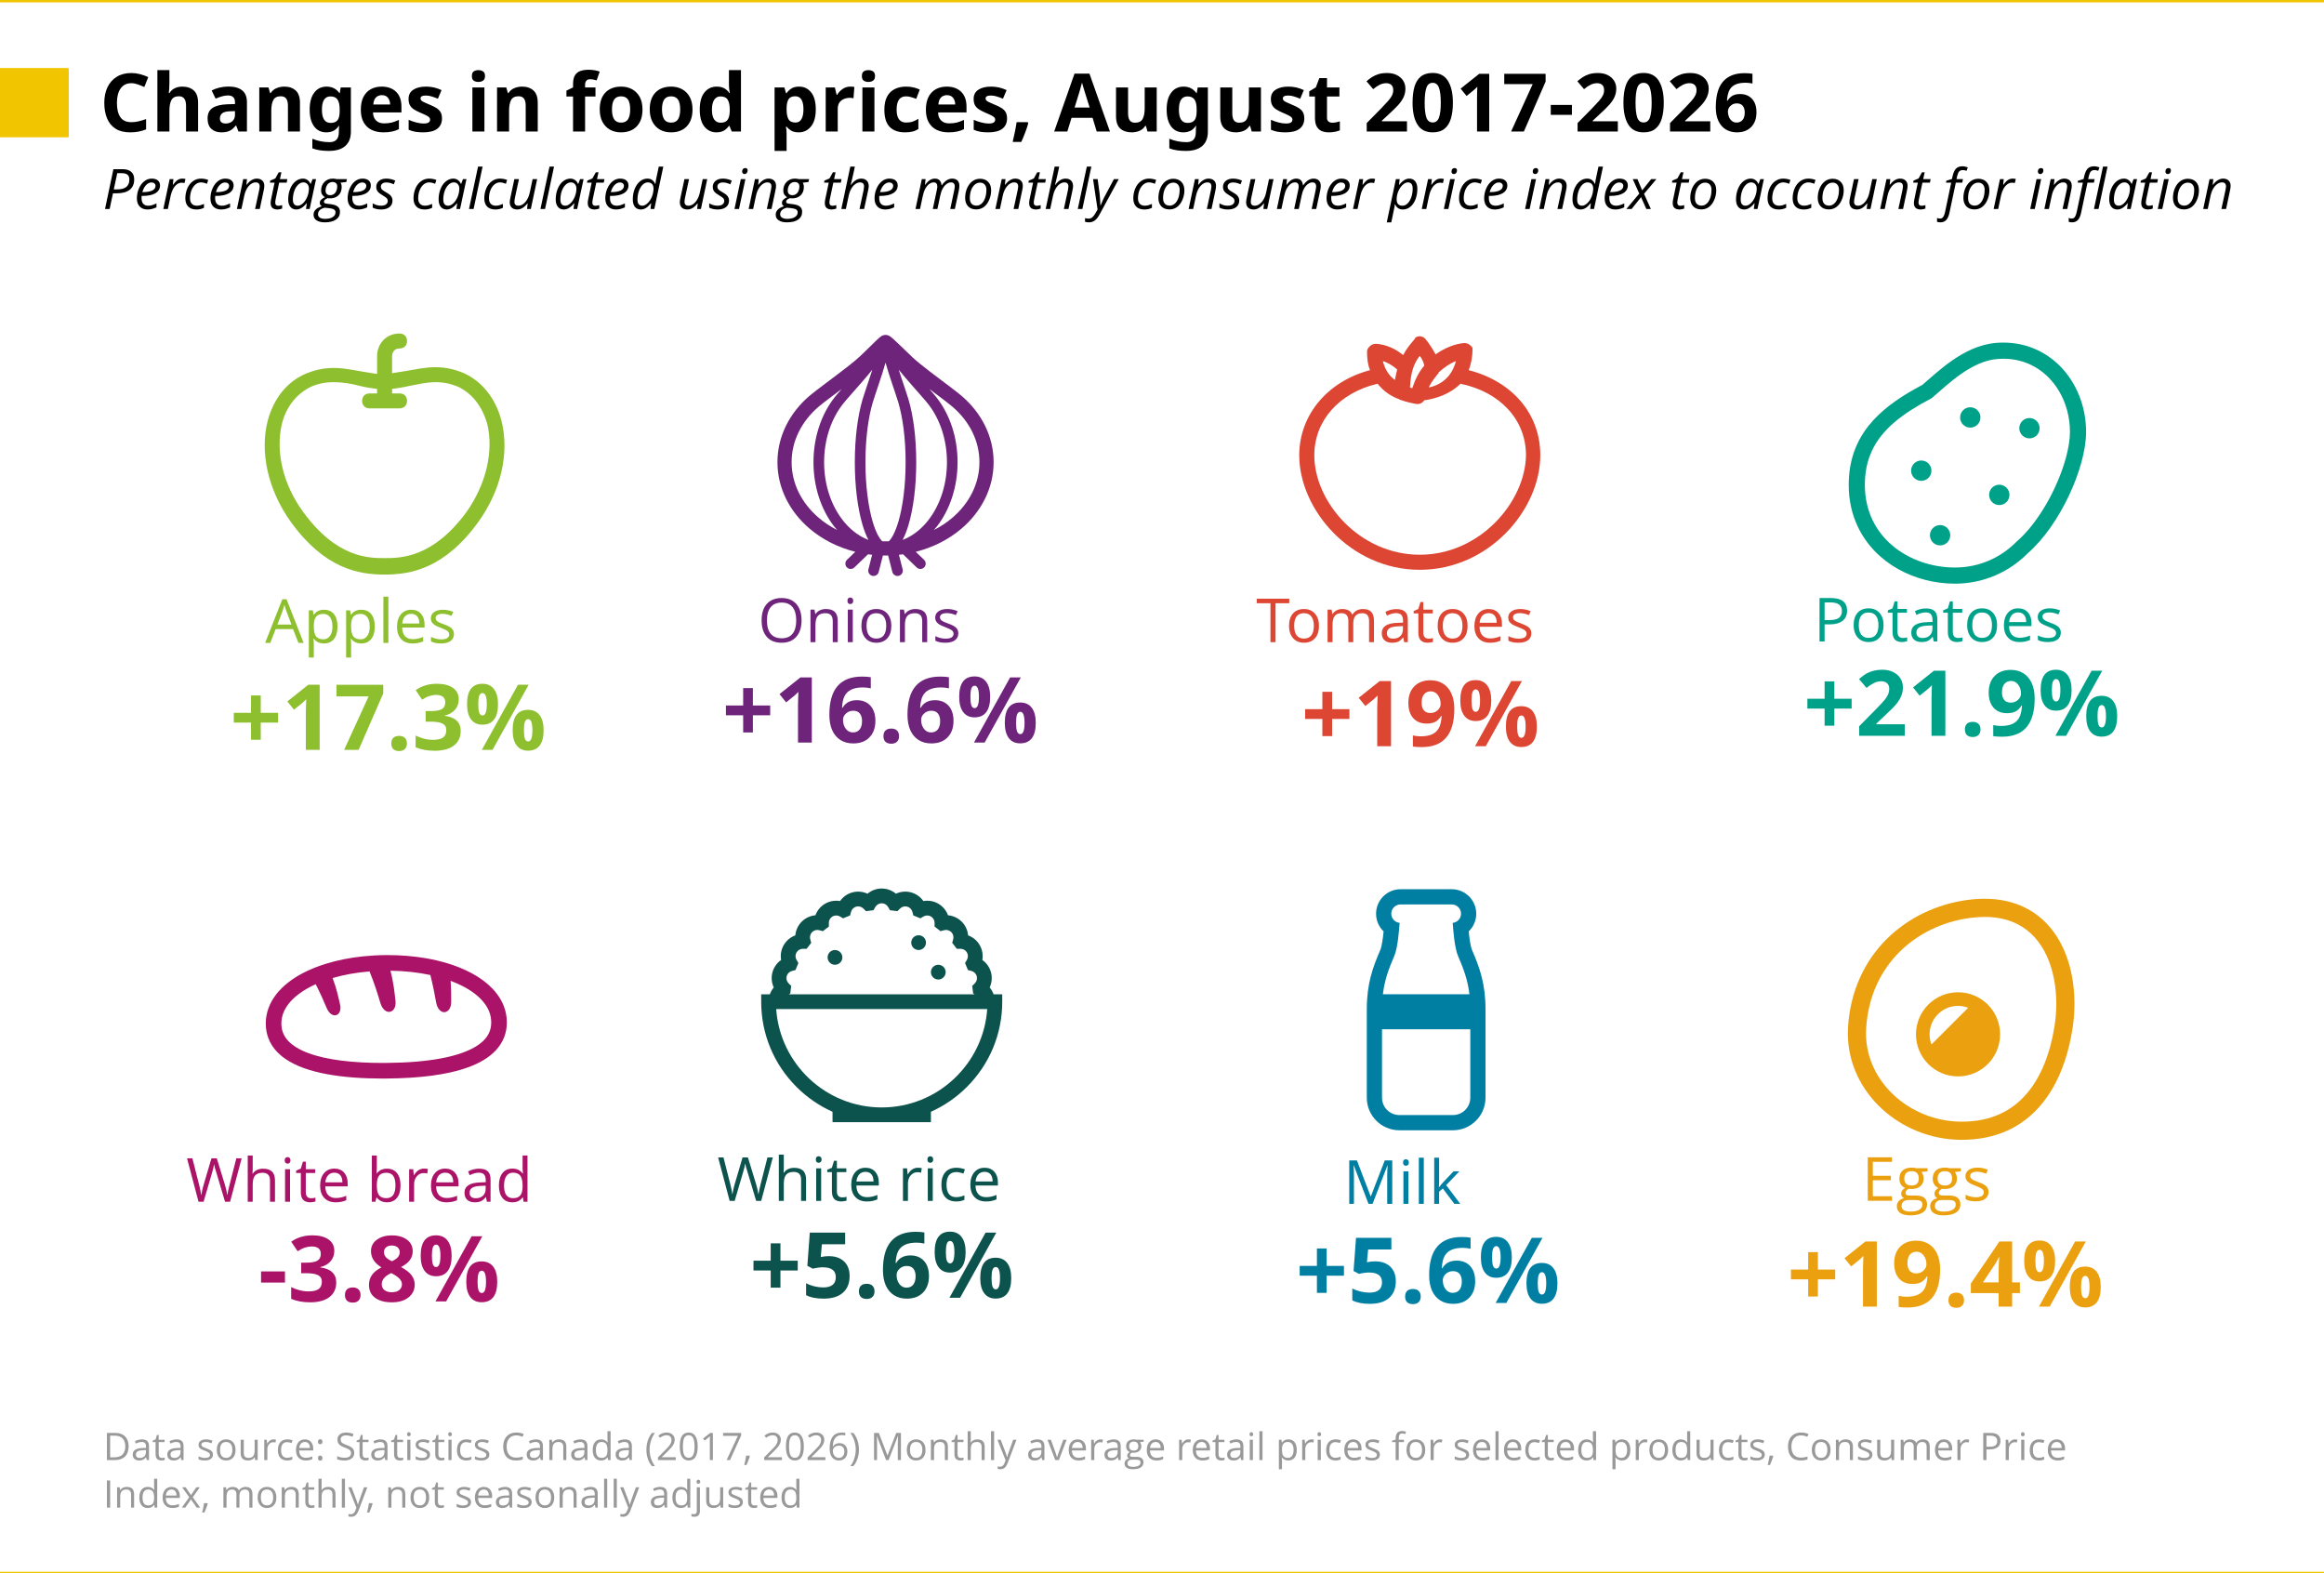
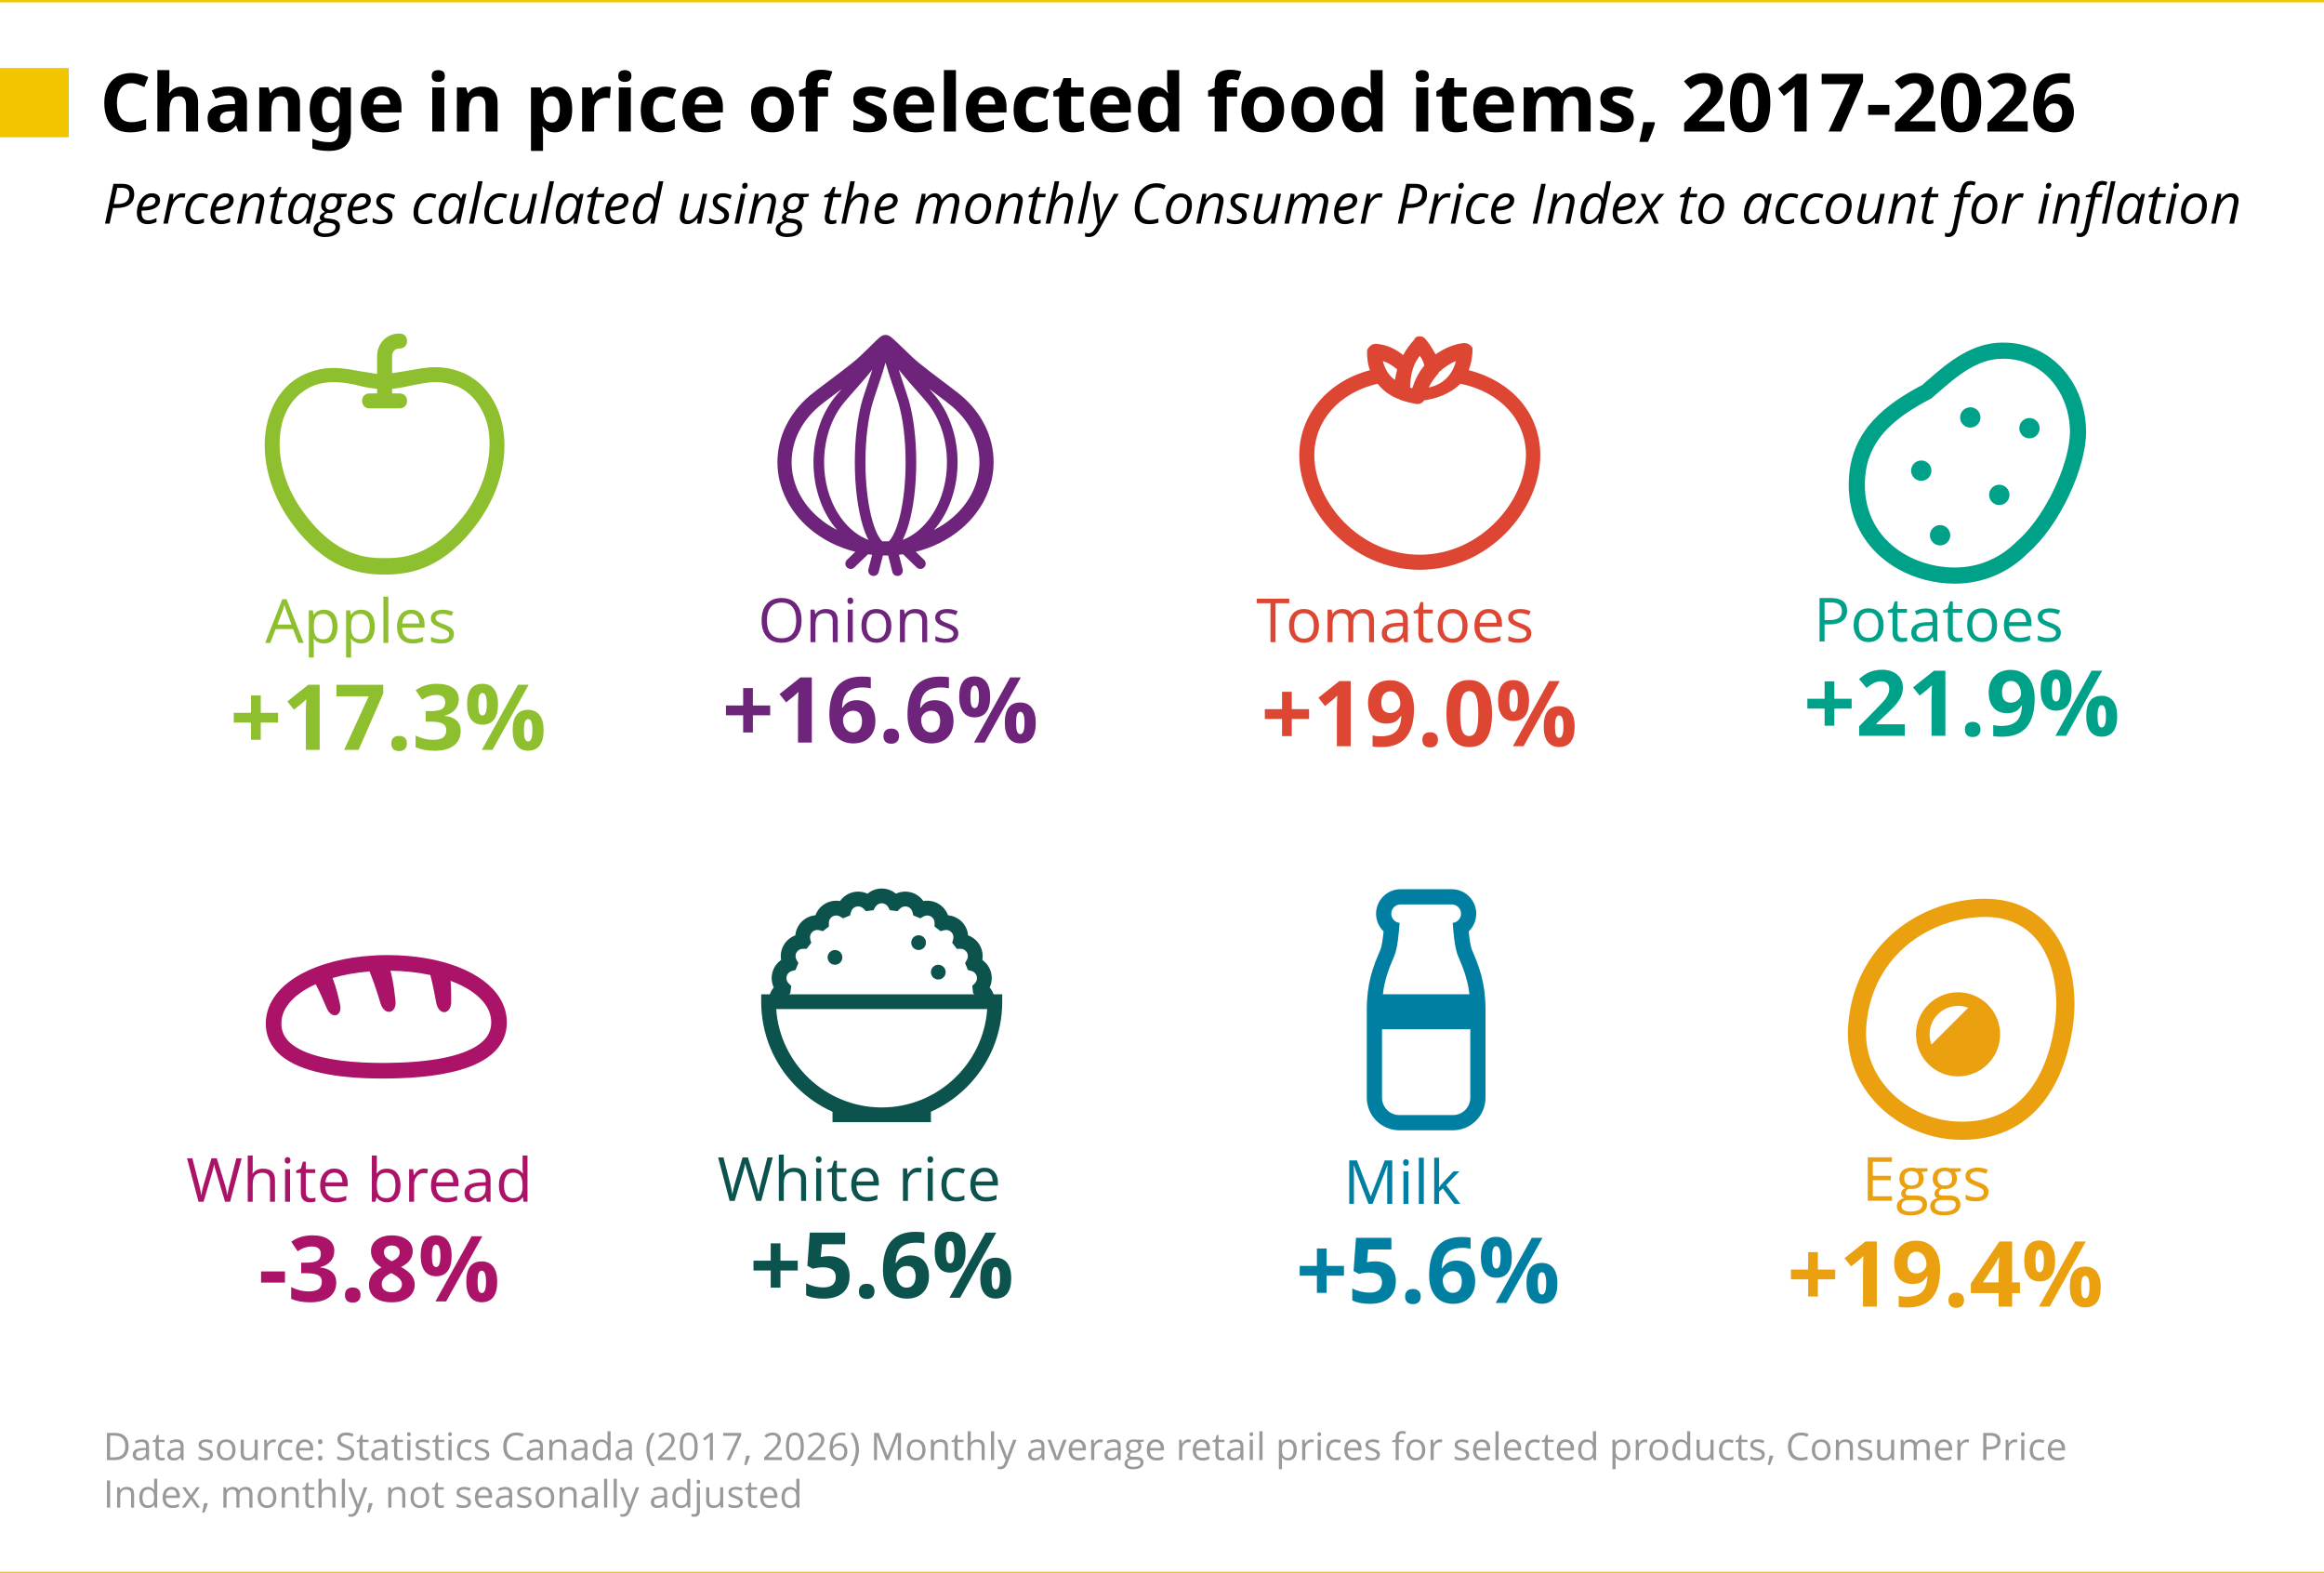
<svg xmlns="http://www.w3.org/2000/svg" id="svg58" width="611.25" height="413.493" viewBox="0 0 489 330.794" version="1.1" xml:space="preserve">
  <defs id="defs53" />
  <rect id="rect1" x="0" width="489.6" height="331.2" fill="#ffffff" y="0" />
  <text xml:space="preserve" style="font-style:normal;font-variant:normal;font-weight:bold;font-stretch:normal;font-size:12.8px;font-family:'Open Sans';-inkscape-font-specification:'Open Sans Bold';text-align:center;writing-mode:lr-tb;direction:ltr;text-anchor:middle;fill:#ab1368;fill-opacity:1;stroke-width:0.8" x="80.627" y="252.839" id="text28-8-4-1">
    <tspan id="tspan28-9-4-8" style="font-weight:normal;font-size:12.8px;fill:#ab1368;fill-opacity:1;stroke-width:0.8" x="80.627" y="252.839">White bread</tspan>
  </text>
  <text xml:space="preserve" style="font-style:normal;font-variant:normal;font-weight:bold;font-stretch:normal;font-size:12.8px;font-family:'Open Sans';-inkscape-font-specification:'Open Sans Bold';text-align:center;writing-mode:lr-tb;direction:ltr;text-anchor:middle;fill:#0d534d;fill-opacity:1;stroke-width:0.8" x="185.774" y="252.663" id="text28-8-4-1-9">
    <tspan id="tspan28-9-4-8-6" style="font-weight:normal;font-size:12.8px;fill:#0d534d;fill-opacity:1;stroke-width:0.8" x="185.774" y="252.663">White rice</tspan>
  </text>
  <text xml:space="preserve" style="font-style:normal;font-variant:normal;font-weight:bold;font-stretch:normal;font-size:12.8px;font-family:'Open Sans';-inkscape-font-specification:'Open Sans Bold';text-align:center;writing-mode:lr-tb;direction:ltr;text-anchor:middle;fill:#007fa3;fill-opacity:1;stroke-width:0.8" x="300.015" y="253.289" id="text28-8-4-1-9-7">
    <tspan id="tspan28-9-4-8-6-8" style="font-weight:normal;font-size:12.8px;fill:#007fa3;fill-opacity:1;stroke-width:0.8" x="300.015" y="253.289">Milk</tspan>
  </text>
  <text xml:space="preserve" style="font-style:normal;font-variant:normal;font-weight:bold;font-stretch:normal;font-size:12.8px;font-family:'Open Sans';-inkscape-font-specification:'Open Sans Bold';text-align:center;writing-mode:lr-tb;direction:ltr;text-anchor:middle;fill:#eba00f;fill-opacity:1;stroke-width:0.8" x="410.368" y="252.634" id="text28-8-4-1-9-7-2">
    <tspan id="tspan28-9-4-8-6-8-9" style="font-weight:normal;font-size:12.8px;fill:#eba00f;fill-opacity:1;stroke-width:0.8" x="410.368" y="252.634">Eggs</tspan>
  </text>
  <text xml:space="preserve" style="font-style:normal;font-variant:normal;font-weight:bold;font-stretch:normal;font-size:12.8px;font-family:'Open Sans';-inkscape-font-specification:'Open Sans Bold';text-align:center;writing-mode:lr-tb;direction:ltr;text-anchor:middle;fill:#00a189;fill-opacity:1;stroke-width:0.8" x="412.899" y="134.962" id="text28-8-4-0">
    <tspan id="tspan28-9-4-6" style="font-weight:normal;font-size:12.8px;fill:#00a189;fill-opacity:1;stroke-width:0.8" x="412.899" y="134.962">Potatoes</tspan>
  </text>
  <text xml:space="preserve" style="font-style:normal;font-variant:normal;font-weight:bold;font-stretch:normal;font-size:12.8px;font-family:'Open Sans';-inkscape-font-specification:'Open Sans Bold';text-align:center;writing-mode:lr-tb;direction:ltr;text-anchor:middle;fill:#6d247a;fill-opacity:1;stroke-width:0.8" x="185.839" y="135.107" id="text28-8">
    <tspan id="tspan28-9" style="font-weight:normal;font-size:12.8px;fill:#6d247a;fill-opacity:1;stroke-width:0.8" x="185.839" y="135.107">Onions</tspan>
  </text>
  <text xml:space="preserve" style="font-style:normal;font-variant:normal;font-weight:bold;font-stretch:normal;font-size:12.8px;font-family:'Open Sans';-inkscape-font-specification:'Open Sans Bold';text-align:center;writing-mode:lr-tb;direction:ltr;text-anchor:middle;fill:#dc4633;fill-opacity:1;stroke-width:0.8" x="298.552" y="135.108" id="text28-8-4">
    <tspan id="tspan28-9-4" style="font-weight:normal;font-size:12.8px;fill:#dc4633;fill-opacity:1;stroke-width:0.8" x="298.552" y="135.108">Tomatoes</tspan>
  </text>
  <rect id="rect75" x="0" y="14.4" width="14.4" height="14.4" fill="#f1c500" />
  <path id="path37-2" d="M 0,0.25 H 489.6" fill="none" stroke="#f1c500" stroke-miterlimit="2.25" stroke-width="0.5" />
  <rect id="rect72" x="0" y="14.4" width="14.4" height="14.4" fill="#f1c500" />
  <g id="text10" isolation="isolate">
    <g id="g2" isolation="isolate">
      <g id="g1" isolation="isolate">
        <text transform="translate(20.96,27.675)" font-family="TradeGothicLT-Bold, 'TradeGothic LT Bold'" font-size="17px" font-weight="700" isolation="isolate" id="text1">
-           <tspan x="0" y="0" id="tspan1">Changes in food prices, August 2017-2026</tspan>
+           <tspan x="0" y="0" id="tspan1">Change in price of selected food items, 2017-2026</tspan>
        </text>
      </g>
    </g>
  </g>
  <path id="path37" d="M 0,330.951 H 489.6" fill="none" stroke="#f1c500" stroke-miterlimit="2.25" stroke-width="0.5" />
  <rect id="rect75-2" x="0" y="14.4" width="14.4" height="14.4" fill="#f1c500" />
  <rect id="rect72-2" x="0" y="14.4" width="14.4" height="14.4" fill="#f1c500" />
  <g id="text64" isolation="isolate">
    <g id="g53" isolation="isolate">
      <g id="g52" isolation="isolate">
        <g id="g50" isolation="isolate">
          <text transform="translate(21.721,307.201)" fill="#999999" font-family="OpenSans, 'Open Sans'" font-size="8px" isolation="isolate" id="text49" style="white-space:pre;inline-size:435.059;display:inline" xml:space="preserve">
-             <tspan x="0" y="0" id="tspan3">Data source: Statistics Canada (2017, 2026) Monthly average retail prices for selected products, Consumer Price </tspan>
-             <tspan x="0" y="10" id="tspan6">Index, monthly, not seasonally adjusted</tspan>
+             <tspan x="0" y="0" id="tspan2">Data source: Statistics Canada (2017, 2026) Monthly average retail prices for selected products, Consumer Price </tspan>
+             <tspan x="0" y="10" id="tspan4">Index, monthly, not seasonally adjusted</tspan>
          </text>
        </g>
        <g id="g51" isolation="isolate">
          <text transform="translate(21.721,316.801)" fill="#999999" font-family="OpenSans, 'Open Sans'" font-size="8px" isolation="isolate" id="text50">
            <tspan x="0" y="0" id="tspan50" />
          </text>
        </g>
      </g>
    </g>
  </g>
  <g style="fill:#8dbf2e;fill-opacity:1" id="g3" transform="matrix(0.09844602,0,0,0.09844602,55.56193,70.17006)">
    <g id="g2-0" style="fill:#8dbf2e;fill-opacity:1">
      <g id="g1-9" style="fill:#8dbf2e;fill-opacity:1">
        <path d="M 507.2,185.6 C 494.4,137.6 465.6,102.4 427.2,84.8 408,76.8 388.8,72 366.4,72 344,72 323.2,76.8 304,80 c -11.2,1.6 -20.8,3.2 -30.4,4.8 V 48 c 0,0 0,-16 16,-16 9.6,0 16,-6.4 16,-16 0,-9.6 -6.4,-16 -16,-16 -30.4,0 -48,24 -48,48 v 38.4 c -9.6,-1.6 -19.2,-3.2 -30.4,-4.8 -19.2,-3.2 -40,-8 -62.4,-8 -22.4,0 -41.6,4.8 -60.8,12.8 -40,17.6 -67.2,52.8 -80,99.2 -17.6,67.2 0,148.8 49.6,217.6 72,99.2 144,112 200,112 56,0 128,-12.8 200,-112 49.6,-68.8 67.2,-148.8 49.6,-217.6 z M 432,382.4 C 360,480 291.2,480 257.6,480 224,480 155.2,480 83.2,380.8 40,321.6 24,251.2 38.4,192 c 9.6,-36.8 32,-64 62.4,-78.4 14.4,-6.4 30.4,-9.6 48,-9.6 19.2,0 38.4,3.2 56,8 12.8,3.2 24,4.8 36.8,6.4 v 9.6 h -16 c -9.6,0 -16,6.4 -16,16 0,9.6 6.4,16 16,16 h 64 c 9.6,0 16,-6.4 16,-16 0,-9.6 -6.4,-16 -16,-16 h -16 v -9.6 c 11.2,-1.6 24,-3.2 36.8,-6.4 17.6,-3.2 36.8,-8 56,-8 17.6,0 32,3.2 48,9.6 30.4,14.4 51.2,41.6 62.4,78.4 14.4,59.2 -1.6,129.6 -44.8,190.4 z" id="path1" style="fill:#8dbf2e;fill-opacity:1" />
      </g>
    </g>
  </g>
  <g style="fill:#dc4633;fill-opacity:1" id="g14" transform="matrix(0.09906131,0,0,0.09906131,273.3786,69.9558)">
    <g id="g2-45" style="fill:#dc4633;fill-opacity:1">
      <g id="g1-5" style="fill:#dc4633;fill-opacity:1">
        <path d="m 360,80 c 4.8,-12.8 8,-27.2 8,-44.8 0,-4.8 -1.6,-4.8 -4.8,-8 -3.2,-3.2 -8,-4.8 -12.8,-4.8 -19.2,1.6 -40,9.6 -60.8,24 C 283.2,35.2 276.8,24 267.2,12.8 264,9.6 259.2,8 256,8 251.2,8 246.4,9.6 244.8,14.4 235.2,25.6 227.2,35.2 220.8,48 203.2,33.6 184,25.6 163.2,24 c -4.8,0 -9.6,1.6 -12.8,4.8 -3.2,3.2 -6.4,6.4 -6.4,11.2 0,16 1.6,28.8 6.4,40 C 59.2,104 0,176 0,260.8 0,376 108.8,504 256,504 403.2,504 512,376 512,260.8 512,172.8 452.8,104 360,80 Z m -65.6,8 c 1.6,0 1.6,-1.6 1.6,-3.2 12.8,-11.2 24,-19.2 36.8,-24 -4.8,19.2 -19.2,48 -57.6,56 C 280,105.6 288,96 294.4,88 Z M 256,49.6 c 4.8,6.4 8,12.8 9.6,20.8 -11.2,12.8 -19.2,28.8 -25.6,48 -1.6,0 -3.2,-1.6 -4.8,-1.6 1.6,-32 8,-51.2 20.8,-67.2 z m -48,28.8 c -1.6,6.4 -3.2,14.4 -4.8,22.4 -11.2,-8 -20.8,-20.8 -25.6,-40 11.2,3.2 20.8,9.6 30.4,17.6 z M 256,472 C 128,472 32,360 32,260.8 32,187.2 84.8,128 166.4,108.8 c 12.8,16 27.2,25.6 43.2,32 1.6,0 1.6,0 3.2,1.6 12.8,4.8 27.2,8 36.8,9.6 0,0 0,0 1.6,0 6.4,0 11.2,-3.2 14.4,-8 24,-3.2 54.4,-12.8 76.8,-35.2 84.8,17.6 139.2,76.8 139.2,152 C 480,360 384,472 256,472 Z" id="path1-1" style="fill:#dc4633;fill-opacity:1" />
      </g>
    </g>
  </g>
  <style type="text/css" id="style1">
	.st0{fill:#000000;}
</style>
  <g id="g2-2" transform="matrix(0.09906131,0,0,0.09906131,387.2915,189.0952)" style="fill:#eba00f;fill-opacity:1">
    <path class="st0" d="M 453.803,72.244 C 438.555,50.856 418.57,32.557 393.735,19.824 368.919,7.063 339.442,-0.019 305.754,0 293.794,0 281.286,0.885 268.234,2.702 V 2.694 C 204.428,11.565 143.909,39.79 97.846,85.617 51.783,131.388 20.601,194.996 15.76,272.269 c -0.292,4.549 -0.433,9.079 -0.433,13.571 -0.019,63.363 28.404,119.898 72.178,160.197 43.794,40.366 103.098,65.153 166.47,65.944 1.196,0.01 2.373,0.019 3.54,0.019 36.118,0.01 68.166,-6.772 95.93,-19.278 41.712,-18.724 73.205,-50.15 95.553,-87.916 22.406,-37.821 36.099,-82.029 43.464,-128.289 2.759,-17.404 4.21,-35.402 4.21,-53.522 -0.066,-53.22 -12.356,-107.843 -42.869,-150.751 z m 0.555,198.227 c -8.994,56.949 -28.442,108.361 -59.907,144.45 -15.756,18.091 -34.413,32.529 -56.837,42.625 -22.424,10.077 -48.747,15.869 -80.099,15.878 -1.016,0 -2.044,-0.01 -3.08,-0.019 C 200.933,472.784 150.443,451.641 113.658,417.68 76.852,383.664 53.92,337.478 53.902,285.84 c 0,-3.673 0.122,-7.383 0.358,-11.122 4.408,-68.345 31.22,-122.243 70.804,-161.761 39.601,-39.451 92.398,-64.266 148.482,-72.055 11.423,-1.583 22.15,-2.326 32.208,-2.326 28.366,0.018 51.365,5.83 70.36,15.567 28.404,14.616 48.559,38.406 62.12,68.195 13.505,29.714 19.89,65.238 19.862,100.658 10e-4,16.047 -1.289,32.067 -3.738,47.475 z" id="path1-7" style="fill:#eba00f;fill-opacity:1" />
    <path class="st0" d="m 249.389,198.622 c -49.34,0 -89.357,39.997 -89.357,89.346 0,49.34 40.017,89.356 89.357,89.356 49.358,0 89.356,-40.016 89.356,-89.356 0,-49.349 -39.998,-89.346 -89.356,-89.346 z m -56.423,110.81 c -2.552,-6.677 -4.003,-13.891 -4.003,-21.463 0,-33.368 27.058,-60.415 60.425,-60.415 7.572,0 14.786,1.45 21.464,3.992 z" id="path2-9" style="fill:#eba00f;fill-opacity:1" />
  </g>
  <style type="text/css" id="style1-5">
	.st0{fill:#000000;}
</style>
  <g id="g1-4" transform="matrix(0.09906131,0,0,0.09906131,274.7225,187.0882)" style="fill:#007fa3;fill-opacity:1">
    <path class="st0" d="m 353.557,129.408 c -3.46,-8.014 -5.789,-25.91 -7.188,-39.847 9.926,-9.473 16.02,-22.822 16.02,-37.555 C 362.389,23.328 339.061,0 310.383,0 H 201.617 c -28.678,0 -52.006,23.328 -52.006,52.006 0,14.733 6.094,28.082 16.02,37.555 -1.398,13.937 -3.728,31.833 -7.188,39.847 -15.604,36.097 -28.514,70.49 -28.514,125.962 v 187.486 c 0,38.121 31.022,69.143 69.143,69.143 h 113.849 c 38.128,0 69.15,-31.022 69.15,-69.143 V 255.371 c 0,-55.473 -12.91,-89.866 -28.514,-125.963 z m -165.439,12.821 c 8.082,-18.7 10.396,-57.818 11.542,-70.743 -9.934,-0.989 -17.725,-9.278 -17.725,-19.48 0,-10.872 8.803,-19.682 19.682,-19.682 h 108.767 c 10.872,0 19.682,8.81 19.682,19.682 0,10.202 -7.79,18.492 -17.732,19.48 1.153,12.925 3.468,52.043 11.548,70.743 11.37,26.312 20.344,49.878 24.027,80.818 H 164.083 c 3.692,-30.94 12.658,-54.506 24.035,-80.818 z M 349.74,442.857 c 0,20.337 -16.482,36.818 -36.819,36.818 H 199.072 c -20.329,0 -36.818,-16.481 -36.818,-36.818 0,0 0,-89.702 0,-145.458 H 349.74 c 0,55.756 0,145.458 0,145.458 z" id="path1-3" style="fill:#007fa3;fill-opacity:1" />
  </g>
  <g style="fill:#0d534d;fill-opacity:1" id="g17" transform="matrix(0.09906131,0,0,0.09906131,160.1646,186.1643)">
    <g id="g2-41" style="fill:#0d534d;fill-opacity:1">
      <g id="g1-13" style="fill:#0d534d;fill-opacity:1">
        <path d="m 493.613,232.49 c -1.88,-5.29 -4.685,-10.213 -8.289,-14.518 4.591,-9.872 5.709,-21.206 2.814,-32.01 -2.894,-10.801 -9.532,-20.06 -18.443,-26.315 1.88,-10.725 0.026,-21.965 -5.565,-31.648 -5.593,-9.688 -14.398,-16.913 -24.623,-20.646 C 438.547,96.51 433.848,86.135 425.939,78.228 418.029,70.316 407.655,65.617 396.811,64.658 393.078,54.433 385.854,45.627 376.165,40.035 366.48,34.443 355.245,32.591 344.517,34.469 338.262,25.558 329.003,18.92 318.203,16.027 307.399,13.133 296.064,14.251 286.193,18.841 277.845,11.851 267.185,7.837 256,7.837 c -11.185,0 -21.844,4.015 -30.191,11.003 -9.872,-4.589 -21.207,-5.708 -32.01,-2.814 -10.801,2.894 -20.059,9.532 -26.315,18.443 -10.724,-1.883 -21.965,-0.025 -31.648,5.565 -9.688,5.593 -16.913,14.398 -20.646,24.623 -10.842,0.96 -21.218,5.659 -29.125,13.568 -7.912,7.91 -12.611,18.285 -13.57,29.129 -10.224,3.733 -19.031,10.957 -24.623,20.645 -5.591,9.684 -7.445,20.923 -5.565,31.648 -8.912,6.254 -15.55,15.514 -18.443,26.314 -2.895,10.804 -1.776,22.139 2.814,32.011 -3.604,4.304 -6.41,9.227 -8.289,14.518 H 0 v 15.673 c 0,68.379 26.628,132.668 74.981,181.019 22.465,22.465 48.372,40.232 76.529,52.827 v 22.154 h 208.98 v -22.154 c 28.157,-12.594 54.065,-30.362 76.529,-52.827 C 485.372,380.831 512,316.542 512,248.163 V 232.49 Z M 54.141,194.075 c 1.45,-5.414 5.735,-9.665 11.184,-11.098 l 7.534,-1.981 6.129,-14.865 -3.91,-6.702 c -2.839,-4.865 -2.862,-10.904 -0.061,-15.756 2.792,-4.836 7.996,-7.827 13.602,-7.827 0.034,0 0.069,0 0.103,0.001 l 7.77,0.051 9.797,-12.704 -2.073,-7.538 c -1.497,-5.443 0.041,-11.291 4.014,-15.263 3.971,-3.973 9.82,-5.509 15.262,-4.013 l 7.538,2.073 12.704,-9.797 -0.051,-7.77 c -0.038,-5.645 2.961,-10.896 7.826,-13.705 4.854,-2.802 10.891,-2.778 15.756,0.061 l 6.721,3.921 14.846,-6.141 1.981,-7.534 c 1.433,-5.448 5.684,-9.733 11.099,-11.184 5.42,-1.453 11.253,0.138 15.217,4.148 l 5.44,5.503 15.931,-2.024 3.879,-6.806 c 2.79,-4.9 8.01,-7.943 13.621,-7.943 5.611,0 10.831,3.044 13.622,7.943 l 3.831,6.801 15.979,2.028 5.44,-5.503 c 3.964,-4.01 9.8,-5.602 15.217,-4.148 5.414,1.45 9.665,5.735 11.098,11.184 l 1.981,7.534 14.865,6.13 6.703,-3.912 c 4.864,-2.839 10.901,-2.862 15.755,-0.06 4.865,2.809 7.864,8.06 7.826,13.705 l -0.051,7.77 12.704,9.797 7.538,-2.073 c 5.443,-1.496 11.291,0.04 15.263,4.015 3.973,3.972 5.51,9.819 4.013,15.262 l -2.073,7.538 9.797,12.704 7.77,-0.051 c 0.033,-0.001 0.068,-0.001 0.103,-0.001 5.605,0 10.811,2.993 13.603,7.827 2.802,4.854 2.778,10.891 -0.061,15.756 l -3.91,6.702 6.129,14.865 7.534,1.981 c 5.448,1.433 9.733,5.684 11.184,11.099 1.453,5.421 -0.137,11.251 -4.148,15.217 l -5.503,5.44 2.024,15.93 3.207,1.828 H 58.604 l 3.16,-1.779 2.028,-15.979 -5.502,-5.44 c -4.012,-3.965 -5.601,-9.796 -4.149,-15.217 z M 256,472.816 c -118.604,0 -216.037,-92.391 -224.112,-208.98 H 480.113 C 472.037,380.425 374.604,472.816 256,472.816 Z" id="path1-87" style="fill:#0d534d;fill-opacity:1" />
      </g>
    </g>
    <g id="g4-4" style="fill:#0d534d;fill-opacity:1">
      <g id="g3-27" style="fill:#0d534d;fill-opacity:1">
        <circle cx="376.163" cy="185.469" r="15.673" id="circle2" style="fill:#0d534d;fill-opacity:1" />
      </g>
    </g>
    <g id="g6-7" style="fill:#0d534d;fill-opacity:1">
      <g id="g5-9" style="fill:#0d534d;fill-opacity:1">
        <circle cx="334.367" cy="122.775" r="15.673" id="circle4" style="fill:#0d534d;fill-opacity:1" />
      </g>
    </g>
    <g id="g8-31" style="fill:#0d534d;fill-opacity:1">
      <g id="g7-9" style="fill:#0d534d;fill-opacity:1">
        <circle cx="156.735" cy="154.122" r="15.673" id="circle6" style="fill:#0d534d;fill-opacity:1" />
      </g>
    </g>
  </g>
  <style type="text/css" id="style1-8">
	.st0{fill:#000000;}
</style>
  <g id="g1-6" transform="matrix(0.09906131,0,0,0.09906131,55.92394,188.5775)" style="fill:#ab1368;fill-opacity:1">
    <path class="st0" d="m 506.033,234.379 c -3.835,-10.318 -9.432,-20.046 -16.362,-28.81 -20.996,-26.601 -53.633,-46.272 -93.351,-59.9 -2.87,-0.957 -5.821,-1.921 -8.764,-2.799 -15.326,-4.792 -31.609,-8.627 -48.632,-11.498 -25.198,-4.274 -52.014,-6.483 -79.939,-6.483 h -4.864 c -16.506,0.144 -32.638,1.108 -48.258,2.727 -27.557,2.943 -53.568,8.102 -77.291,15.47 -13.707,4.13 -26.672,9.066 -38.682,14.592 -3.828,1.77 -7.591,3.612 -11.275,5.526 C 55.483,175.356 36.106,190.316 22.183,208.217 8.253,226.125 -0.072,247.417 0,270.333 v 0.734 c 0.079,11.204 2.137,21.96 6.044,31.68 6.85,17.248 19.305,31.242 34.854,42.071 23.428,16.283 54,26.457 89.371,33.012 35.437,6.554 75.816,9.281 118.692,9.281 2.656,0 5.382,0 8.03,-0.072 67.052,-0.59 128.06,-7.224 174.405,-24.392 23.204,-8.692 42.948,-20.111 57.54,-35.803 7.217,-7.887 13.117,-16.873 17.096,-26.824 3.98,-9.944 6.038,-20.772 5.965,-32.191 v -0.741 c -0.07,-11.346 -2.135,-22.398 -5.964,-32.709 z m -27.191,33.45 c 0,7.512 -1.252,13.995 -3.612,19.888 -4.123,10.318 -11.786,19.528 -23.795,27.853 -17.83,12.527 -45.243,22.398 -78.838,28.658 -33.595,6.339 -73.312,9.361 -115.822,9.656 -2.655,0.072 -5.231,0.072 -7.814,0.072 -63.217,0.072 -119.728,-6.331 -158.41,-20.851 -19.377,-7.145 -34.04,-16.211 -43.322,-26.378 -4.64,-5.08 -8.03,-10.462 -10.39,-16.283 -2.353,-5.821 -3.605,-12.232 -3.684,-19.6 v -0.511 c 0,-14.958 5.015,-28.586 15.182,-41.775 12.081,-15.693 31.976,-30.213 57.692,-41.855 9.426,18.348 17.088,35.811 23.133,50.252 11.124,26.306 34.408,17.167 28.515,-7.512 -3.317,-14.297 -7.001,-32.789 -15.693,-55.849 23.579,-6.93 50.028,-11.722 78.392,-14.002 10.023,24.535 17.391,47.963 22.989,66.829 8.771,29.321 35.364,22.471 32.126,-4.497 -1.921,-16.132 -3.612,-36.983 -10.685,-63.807 30.206,0.295 58.871,3.54 84.731,9.066 5.454,21.291 9.282,41.186 12.232,57.764 5.446,30.429 32.342,26.378 32.048,-1.18 -0.072,-12.009 0.223,-26.45 -1.252,-44.208 9.21,3.461 17.83,7.224 25.716,11.275 19.815,10.167 35.141,22.247 45.236,35.221 10.167,12.965 15.182,26.37 15.326,41.257 v 0.517 z" id="path1-5" style="fill:#ab1368;fill-opacity:1" />
  </g>
  <style type="text/css" id="style1-0">
	.st0{fill:#000000;}
</style>
  <g id="g1-24" transform="matrix(0.09906131,0,0,0.09906131,160.9675,70.46306)" style="fill:#6d247a;fill-opacity:1">
    <path class="st0" d="M 417.462,129.404 C 412.108,124.832 404.526,118.952 395.551,112.131 382.122,101.921 365.708,89.727 350.486,78.025 335.3,66.368 321.191,55.063 313.087,47.389 301.345,36.297 290.378,25.536 281.87,17.399 277.603,13.327 273.979,9.932 270.962,7.3 269.43,5.978 268.092,4.86 266.563,3.757 265.773,3.198 264.964,2.64 263.704,1.971 263.06,1.633 262.3,1.266 261.175,0.876 260.033,0.508 258.537,0.03 255.997,0.001 c -2.481,0.022 -4.006,0.492 -5.157,0.868 -2.176,0.771 -3.16,1.44 -4.094,2.013 -1.642,1.073 -2.745,1.992 -4.006,3.058 -2.142,1.838 -4.494,4.05 -7.27,6.718 -8.254,7.96 -20.107,19.978 -33.459,32.584 v -0.008 c -5.509,5.204 -13.837,12.15 -23.363,19.677 -14.315,11.327 -31.393,24.094 -46.8,35.642 -7.707,5.784 -14.998,11.261 -21.368,16.149 -6.376,4.896 -11.79,9.151 -15.943,12.702 -41.673,35.51 -68.134,85.5 -68.116,140.958 -0.019,55.452 26.443,105.449 68.12,140.959 l -0.004,-0.008 c 26.88,22.941 60.174,40.045 97.228,49.344 l -17.63,17.023 c -4.484,4.329 -4.609,11.481 -0.28,15.965 4.333,4.484 11.478,4.608 15.965,0.279 l 28.99,-27.991 c 2.889,0.404 5.799,0.75 8.725,1.059 l -7.909,30.916 c -1.546,6.042 2.099,12.194 8.141,13.738 6.038,1.544 12.19,-2.094 13.734,-8.137 l 8.971,-35.061 c 1.841,0.037 3.672,0.118 5.524,0.118 1.852,0 3.682,-0.081 5.523,-0.118 l 8.971,35.061 c 1.544,6.043 7.696,9.681 13.734,8.137 6.042,-1.544 9.688,-7.696 8.141,-13.738 l -7.909,-30.916 c 2.926,-0.31 5.836,-0.655 8.725,-1.059 l 28.99,27.991 c 4.487,4.329 11.632,4.204 15.965,-0.279 4.33,-4.484 4.205,-11.636 -0.279,-15.965 l -17.63,-17.023 c 37.058,-9.291 70.347,-26.396 97.235,-49.336 41.673,-35.51 68.134,-85.507 68.116,-140.959 0.018,-55.459 -26.443,-105.449 -68.116,-140.958 z M 125.538,398.192 114.086,388.416 C 78.114,357.64 56.548,316.044 56.53,270.361 c 0.018,-45.696 21.584,-87.278 57.56,-118.069 4.513,-3.859 12.162,-9.798 21.232,-16.67 8.266,-6.263 17.788,-13.378 27.535,-20.698 -0.36,0.412 -0.768,0.874 -1.121,1.279 -6.112,7.012 -11.286,13.069 -14.903,17.736 -27.332,35.356 -43.867,83.479 -43.885,136.423 0.018,52.931 16.553,101.068 43.885,136.416 2.077,2.682 4.337,5.145 6.538,7.674 -14.396,-7.306 -27.604,-16.053 -39.281,-26.035 z m 80.692,31.018 c -15.439,-8.438 -29.567,-20.779 -41.54,-36.252 -23.977,-30.937 -39.181,-74.386 -39.162,-122.597 -0.019,-48.218 15.185,-91.659 39.162,-122.604 3.014,-3.904 8.064,-9.835 14.062,-16.707 9.015,-10.342 20.239,-22.904 30.765,-35.098 6.711,-7.777 13.01,-15.289 18.464,-22.176 -2.371,7.453 -5.028,15.502 -7.659,23.374 -5.388,16.134 -10.628,31.467 -13.297,40.508 -10.169,34.605 -16.244,81.207 -16.262,132.703 0.018,51.49 6.093,98.092 16.262,132.697 3.664,12.393 7.843,23.183 12.661,32.342 -4.58,-1.757 -9.075,-3.8 -13.456,-6.19 z m 77.077,-32.532 c -4.631,15.818 -10.187,28.299 -15.58,35.987 -1.638,2.367 -3.237,4.204 -4.711,5.645 -2.334,0.066 -4.664,0.147 -7.02,0.147 -2.364,0 -4.704,-0.081 -7.05,-0.147 -2.653,-2.616 -5.751,-6.718 -8.739,-12.29 -4.072,-7.498 -8.034,-17.48 -11.522,-29.343 -9.353,-31.68 -15.362,-76.665 -15.344,-126.317 -0.019,-49.658 5.991,-94.636 15.344,-126.323 2.381,-8.1 7.655,-23.588 13.05,-39.736 5.414,-16.215 10.97,-33.143 14.19,-45.212 0.026,-0.088 0.047,-0.176 0.07,-0.265 0.026,0.089 0.047,0.177 0.073,0.272 3.216,12.062 8.773,28.99 14.183,45.204 5.399,16.149 10.673,31.637 13.054,39.736 9.353,31.688 15.362,76.665 15.344,126.323 0.02,49.654 -5.99,94.639 -15.342,126.319 z m 22.455,32.532 c -4.374,2.389 -8.861,4.425 -13.429,6.174 4.792,-9.144 8.985,-19.948 12.635,-32.327 10.169,-34.605 16.244,-81.207 16.262,-132.697 -0.018,-51.496 -6.093,-98.098 -16.262,-132.703 -2.668,-9.041 -7.909,-24.374 -13.297,-40.508 -2.624,-7.85 -5.27,-15.869 -7.637,-23.307 8.302,10.481 18.769,22.558 29.092,34.333 7.112,8.1 14.105,15.98 20.114,22.875 5.998,6.872 11.048,12.804 14.065,16.707 23.974,30.945 39.178,74.386 39.159,122.604 0.019,48.212 -15.185,91.66 -39.159,122.597 -11.976,15.473 -26.104,27.814 -41.543,36.252 z m 92.151,-40.794 c -11.679,9.982 -24.892,18.736 -39.291,26.043 2.205,-2.536 4.462,-4.999 6.542,-7.681 27.328,-35.348 43.863,-83.486 43.881,-136.416 -0.018,-52.944 -16.553,-101.067 -43.881,-136.423 -3.62,-4.667 -8.795,-10.724 -14.907,-17.736 -0.441,-0.5 -0.933,-1.066 -1.382,-1.573 4.851,3.66 9.67,7.292 14.3,10.776 14.884,11.195 28.137,21.242 34.734,26.887 35.977,30.791 57.543,72.372 57.561,118.069 -0.017,45.682 -21.584,87.278 -57.557,118.054 z" id="path1-86" style="fill:#6d247a;fill-opacity:1" />
  </g>
  <style type="text/css" id="style1-50">
	.st0{fill:#000000;}
</style>
  <g id="g6-9" transform="matrix(0.09906131,0,0,0.09906131,388.6083,72.08182)" style="fill:#00a189;fill-opacity:1">
    <path class="st0" d="M 460.293,58.046 C 444.953,40.484 426.197,25.933 404.596,15.802 383.012,5.663 358.601,-0.016 332.333,0 c -4.811,0 -9.709,0.175 -14.672,0.573 h 0.025 c -36.303,2.883 -67.907,19.258 -94.414,37.657 -25.829,17.984 -47.262,38.294 -63.024,51.603 -39.56,20.994 -75.872,44.292 -103.915,74.812 -14.202,15.491 -26.22,32.878 -35.108,52.543 -8.897,19.648 -14.623,41.52 -16.543,65.7 -0.525,6.555 -0.788,13.006 -0.788,19.355 -0.008,32.966 7.008,62.928 19.449,89.029 18.67,39.202 49.358,69.507 85.661,89.826 36.334,20.342 78.34,30.887 120.704,30.902 60.006,0.008 114.484,-24.428 153.717,-63.821 35.411,-30.823 65.788,-75.991 88.066,-122.919 11.206,-23.694 20.294,-47.827 26.625,-70.886 6.332,-23.065 9.972,-45.008 9.988,-64.76 -0.015,-49.38 -17.155,-96.42 -47.811,-131.568 z m 4.772,187.242 c -8.61,31.325 -23.233,66.083 -41.608,97.79 -18.326,31.731 -40.492,60.452 -63.326,79.981 l -0.494,0.422 -0.485,0.494 c -33.133,33.213 -78.81,53.73 -129.442,53.738 C 180.815,477.745 132.405,461.258 96.914,431.271 79.138,416.29 64.53,397.987 54.303,376.522 44.093,355.058 38.191,330.39 38.183,302.244 c 0,-5.416 0.214,-10.96 0.669,-16.622 1.649,-20.493 6.38,-38.294 13.611,-54.303 10.864,-23.998 27.51,-44.212 48.951,-62.49 21.426,-18.24 47.596,-34.352 76.588,-49.612 l 1.617,-0.86 1.41,-1.178 c 17.172,-14.456 37.951,-34.217 61.822,-50.791 23.83,-16.614 50.217,-29.565 77.497,-31.628 h 0.024 c 4.046,-0.326 8.036,-0.478 11.963,-0.478 21.369,0.016 40.604,4.548 57.704,12.56 25.598,12.011 46.465,31.994 61.057,56.948 14.567,24.929 22.731,54.756 22.723,85.827 0.014,15.457 -3.012,34.819 -8.754,55.671 z" id="path1-0" style="fill:#00a189;fill-opacity:1" />
    <path class="st0" d="m 198.001,387.545 c -11.931,0 -21.608,9.669 -21.608,21.6 0,11.947 9.677,21.616 21.608,21.616 11.931,0 21.608,-9.67 21.608,-21.616 0,-11.931 -9.676,-21.6 -21.608,-21.6 z" id="path2-0" style="fill:#00a189;fill-opacity:1" />
    <path class="st0" d="m 323.715,301.821 c -11.931,0 -21.608,9.677 -21.608,21.608 0,11.947 9.677,21.616 21.608,21.616 11.931,0 21.609,-9.669 21.609,-21.616 0,-11.931 -9.678,-21.608 -21.609,-21.608 z" id="path3" style="fill:#00a189;fill-opacity:1" />
    <path class="st0" d="m 262.109,137.35 c -11.923,0 -21.6,9.677 -21.6,21.608 0,11.948 9.677,21.616 21.6,21.616 11.94,0 21.616,-9.669 21.616,-21.616 0,-11.931 -9.677,-21.608 -21.616,-21.608 z" id="path4-6" style="fill:#00a189;fill-opacity:1" />
    <path class="st0" d="m 387.823,160.202 c -11.931,0 -21.6,9.685 -21.6,21.608 0,11.946 9.669,21.616 21.6,21.616 11.94,0 21.616,-9.67 21.616,-21.616 0,-11.924 -9.676,-21.608 -21.616,-21.608 z" id="path5" style="fill:#00a189;fill-opacity:1" />
    <path class="st0" d="m 157.995,250.392 c -11.931,0 -21.608,9.678 -21.608,21.609 0,11.938 9.677,21.608 21.608,21.608 11.94,0 21.616,-9.67 21.616,-21.608 0,-11.931 -9.677,-21.609 -21.616,-21.609 z" id="path6-1" style="fill:#00a189;fill-opacity:1" />
  </g>
-   <text xml:space="preserve" style="font-style:italic;font-variant:normal;font-weight:normal;font-stretch:normal;font-size:11.733px;font-family:'Open Sans';-inkscape-font-specification:'Open Sans Italic';writing-mode:lr-tb;direction:ltr;fill:#ffffff;stroke-width:0.8" x="21.598" y="43.967" id="text17">
-     <tspan id="tspan17" style="font-size:11.733px;fill:#000000;stroke-width:0.8" x="21.598" y="43.967">Percentages calculated using the monthly consumer price index to account for inflation</tspan>
+   <text xml:space="preserve" style="font-style:italic;font-variant:normal;font-weight:normal;font-stretch:normal;font-size:11.733px;font-family:'Open Sans';-inkscape-font-specification:'Open Sans Italic';writing-mode:lr-tb;direction:ltr;fill:#ffffff;stroke-width:0.8" x="21.598" y="47.053" id="text17">
+     <tspan id="tspan17" style="font-size:11.733px;fill:#000000;stroke-width:0.8" x="21.598" y="47.053">Percentages calculated using the monthly Consumer Price Index to account for inflation</tspan>
  </text>
  <text xml:space="preserve" style="font-style:normal;font-variant:normal;font-weight:bold;font-stretch:normal;font-size:14.933px;font-family:'Open Sans';-inkscape-font-specification:'Open Sans Bold';writing-mode:lr-tb;direction:ltr;fill:#000000;stroke-width:0.8" x="55.537" y="141.158" id="text18">
    <tspan id="tspan18" style="stroke-width:0.8" x="55.537" y="141.158" />
  </text>
  <text xml:space="preserve" style="font-style:normal;font-variant:normal;font-weight:bold;font-stretch:normal;font-size:19.2px;font-family:'Open Sans';-inkscape-font-specification:'Open Sans Bold';writing-mode:lr-tb;direction:ltr;fill:#8dbf2e;fill-opacity:1;stroke-width:0.8" x="48.364" y="157.769" id="text19">
    <tspan id="tspan19" style="font-size:19.2px;fill:#8dbf2e;fill-opacity:1;stroke-width:0.8" x="48.364" y="157.769">+17.3%</tspan>
  </text>
  <text xml:space="preserve" style="font-style:normal;font-variant:normal;font-weight:bold;font-stretch:normal;font-size:19.2px;font-family:'Open Sans';-inkscape-font-specification:'Open Sans Bold';writing-mode:lr-tb;direction:ltr;fill:#6d247a;fill-opacity:1;stroke-width:0.8" x="151.918" y="156.227" id="text20">
    <tspan id="tspan20" style="font-size:19.2px;fill:#6d247a;fill-opacity:1;stroke-width:0.8" x="151.918" y="156.227">+16.6%</tspan>
  </text>
-   <text xml:space="preserve" style="font-style:normal;font-variant:normal;font-weight:bold;font-stretch:normal;font-size:19.2px;font-family:'Open Sans';-inkscape-font-specification:'Open Sans Bold';writing-mode:lr-tb;direction:ltr;fill:#dc4633;fill-opacity:1;stroke-width:0.8" x="273.792" y="156.998" id="text21">
-     <tspan id="tspan21" style="font-size:19.2px;fill:#dc4633;fill-opacity:1;stroke-width:0.8" x="273.792" y="156.998">+19%</tspan>
+   <text xml:space="preserve" style="font-style:normal;font-variant:normal;font-weight:bold;font-stretch:normal;font-size:19.2px;font-family:'Open Sans';-inkscape-font-specification:'Open Sans Bold';writing-mode:lr-tb;direction:ltr;fill:#dc4633;fill-opacity:1;stroke-width:0.8" x="265.307" y="156.998" id="text21">
+     <tspan id="tspan21" style="font-size:19.2px;fill:#dc4633;fill-opacity:1;stroke-width:0.8" x="265.307" y="156.998">+19.0%</tspan>
  </text>
  <text xml:space="preserve" style="font-style:normal;font-variant:normal;font-weight:bold;font-stretch:normal;font-size:19.2px;font-family:'Open Sans';-inkscape-font-specification:'Open Sans Bold';writing-mode:lr-tb;direction:ltr;fill:#00a189;fill-opacity:1;stroke-width:0.8" x="379.467" y="154.816" id="text22">
    <tspan id="tspan22" style="font-size:19.2px;fill:#00a189;fill-opacity:1;stroke-width:0.8" x="379.467" y="154.816">+21.9%</tspan>
  </text>
  <text xml:space="preserve" style="font-style:normal;font-variant:normal;font-weight:bold;font-stretch:normal;font-size:19.2px;font-family:'Open Sans';-inkscape-font-specification:'Open Sans Bold';writing-mode:lr-tb;direction:ltr;fill:#ab1368;fill-opacity:1;stroke-width:0.8" x="54.353" y="273.815" id="text23">
    <tspan id="tspan23" style="font-size:19.2px;fill:#ab1368;fill-opacity:1;stroke-width:0.8" x="54.353" y="273.815">-3.8%</tspan>
  </text>
  <text xml:space="preserve" style="font-style:normal;font-variant:normal;font-weight:bold;font-stretch:normal;font-size:19.2px;font-family:'Open Sans';-inkscape-font-specification:'Open Sans Bold';writing-mode:lr-tb;direction:ltr;fill:#0d534d;fill-opacity:1;stroke-width:0.8" x="157.714" y="273.043" id="text24">
    <tspan id="tspan24" style="font-size:19.2px;fill:#0d534d;fill-opacity:1;stroke-width:0.8" x="157.714" y="273.043">+5.6%</tspan>
  </text>
  <text xml:space="preserve" style="font-style:normal;font-variant:normal;font-weight:bold;font-stretch:normal;font-size:19.2px;font-family:'Open Sans';-inkscape-font-specification:'Open Sans Bold';writing-mode:lr-tb;direction:ltr;fill:#007fa3;fill-opacity:1;stroke-width:0.8" x="272.646" y="274.134" id="text25">
    <tspan id="tspan25" style="font-size:19.2px;fill:#007fa3;fill-opacity:1;stroke-width:0.8" x="272.646" y="274.134">+5.6%</tspan>
  </text>
  <text xml:space="preserve" style="font-style:normal;font-variant:normal;font-weight:bold;font-stretch:normal;font-size:19.2px;font-family:'Open Sans';-inkscape-font-specification:'Open Sans Bold';writing-mode:lr-tb;direction:ltr;fill:#eba00f;fill-opacity:1;stroke-width:0.8" x="376.008" y="274.905" id="text26">
    <tspan id="tspan26" style="font-size:19.2px;fill:#eba00f;fill-opacity:1;stroke-width:0.8" x="376.008" y="274.905">+19.4%</tspan>
  </text>
  <text xml:space="preserve" style="font-style:normal;font-variant:normal;font-weight:bold;font-stretch:normal;font-size:14.933px;font-family:'Open Sans';-inkscape-font-specification:'Open Sans Bold';writing-mode:lr-tb;direction:ltr;fill:#000000;stroke-width:0.8" x="53.223" y="138.072" id="text27">
    <tspan id="tspan27" style="stroke-width:0.8" x="53.223" y="138.072" />
  </text>
  <text xml:space="preserve" style="font-style:normal;font-variant:normal;font-weight:bold;font-stretch:normal;font-size:12.8px;font-family:'Open Sans';-inkscape-font-specification:'Open Sans Bold';text-align:center;writing-mode:lr-tb;direction:ltr;text-anchor:middle;fill:#8dbf2e;fill-opacity:1;stroke-width:0.8" x="80.938" y="135.26" id="text28">
    <tspan id="tspan28" style="font-weight:normal;font-size:12.8px;fill:#8dbf2e;fill-opacity:1;stroke-width:0.8" x="80.938" y="135.26">Apples</tspan>
  </text>
-   <text xml:space="preserve" style="font-weight:bold;font-size:21.333px;font-family:'Open Sans';-inkscape-font-specification:'Open Sans Bold';writing-mode:lr-tb;direction:ltr;fill:#dc4633;stroke-width:0.8" x="28.54" y="-14.656" id="text2">
-     <tspan id="tspan2" style="stroke-width:0.8" x="28.54" y="-14.656">Figure out apples being more vibrant</tspan>
-   </text>
</svg>
